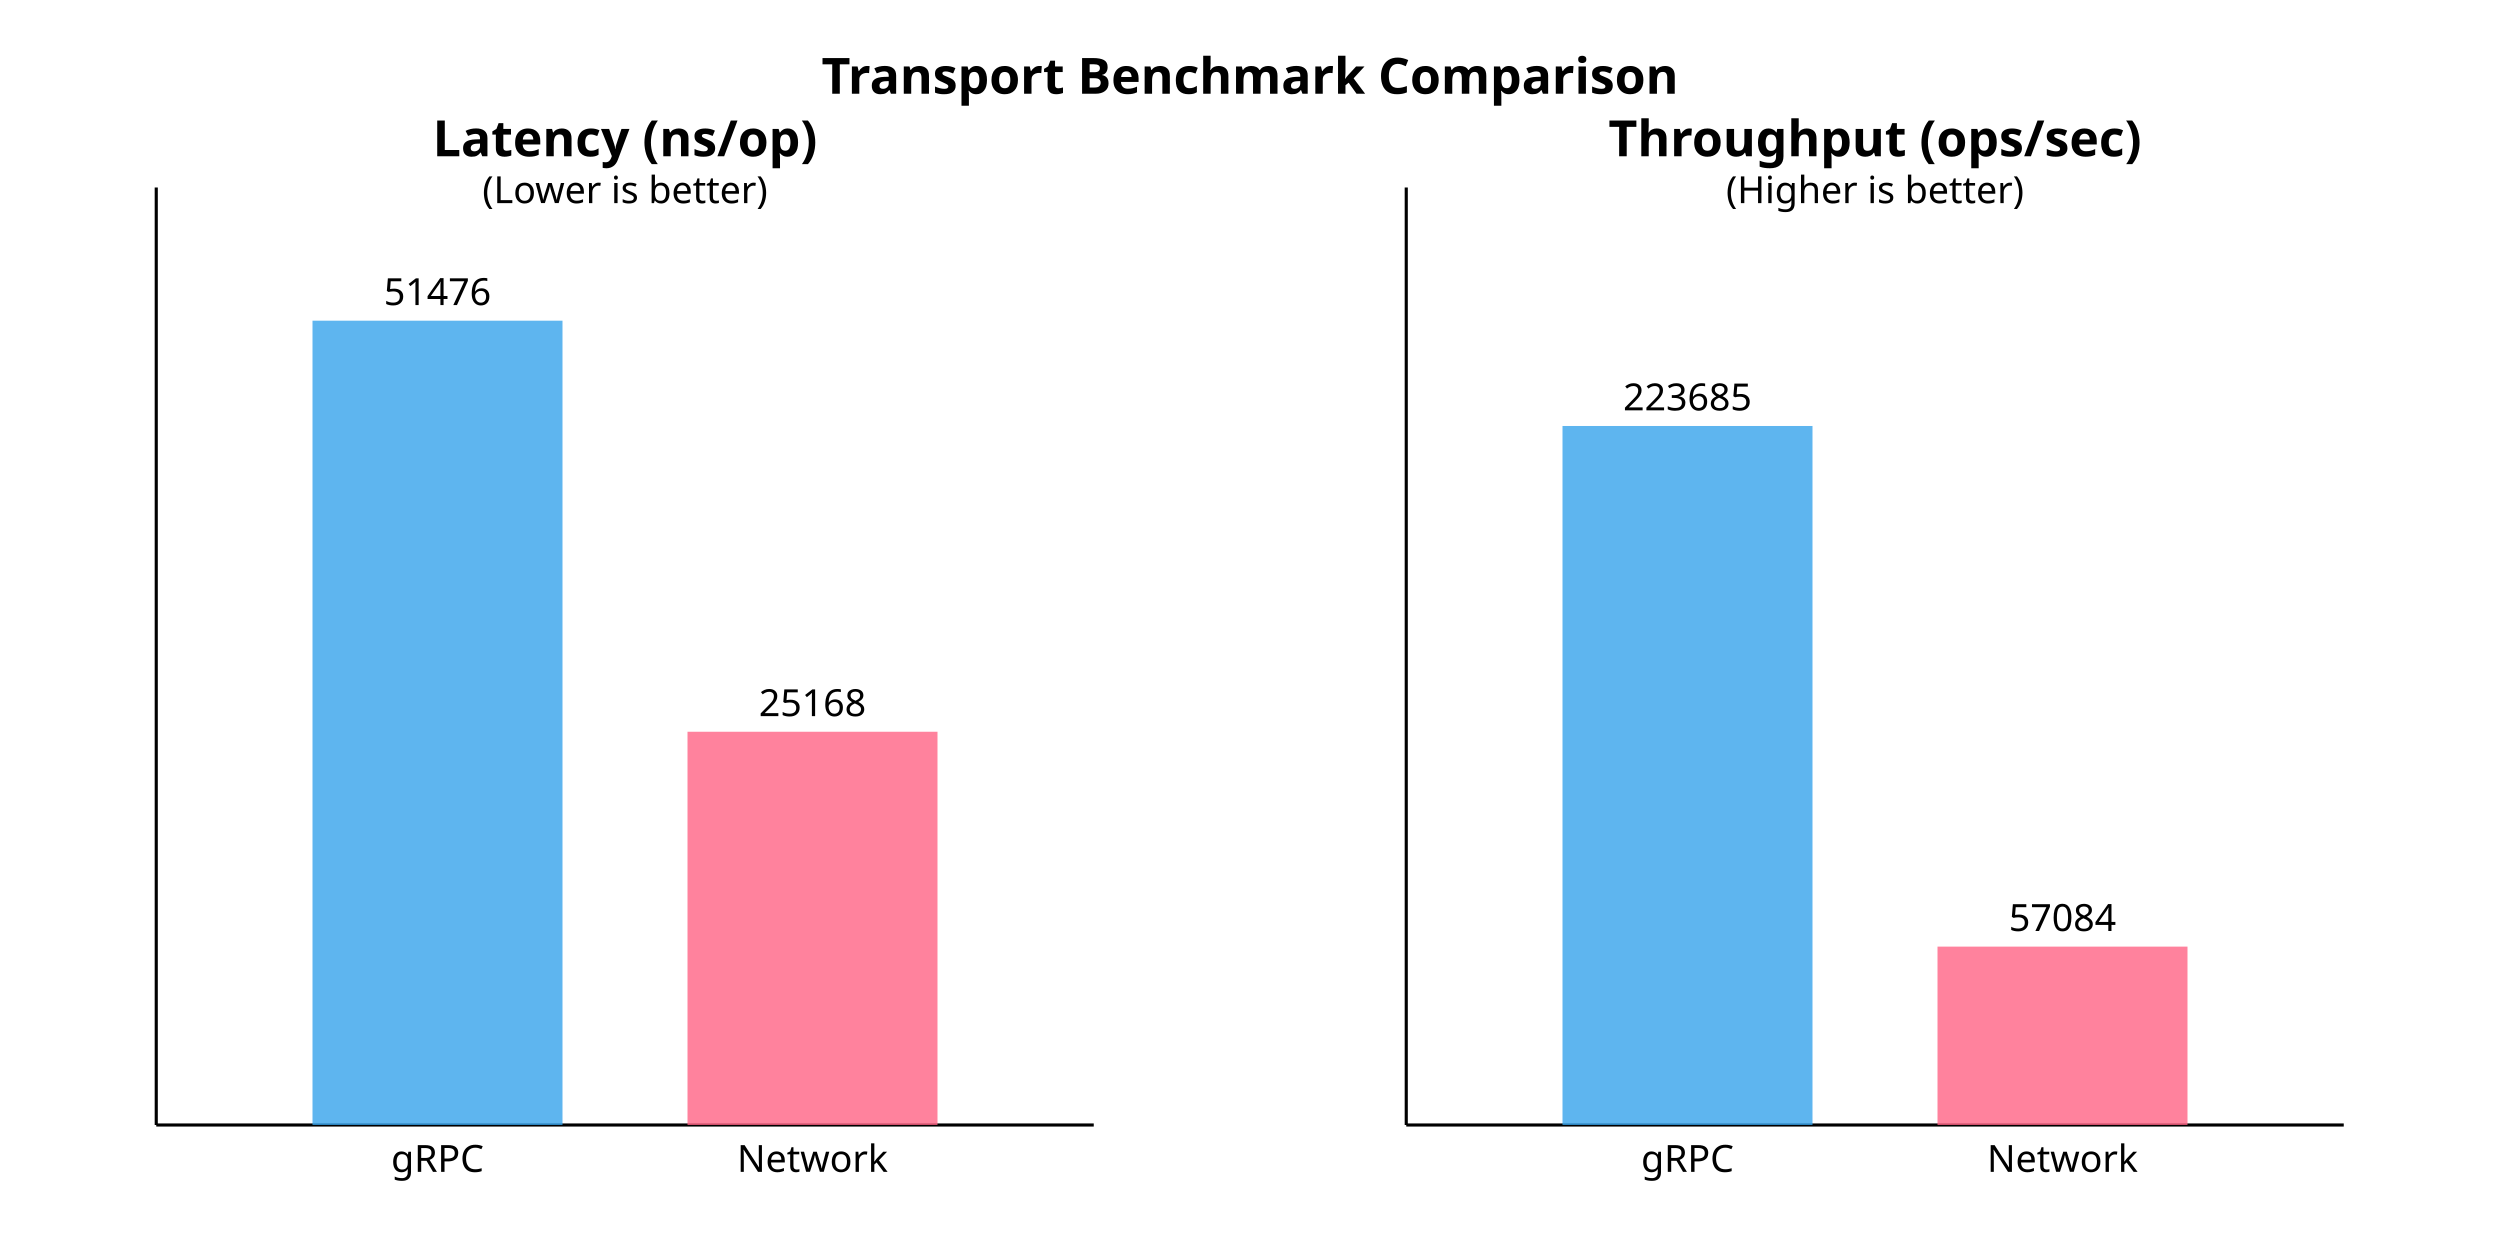
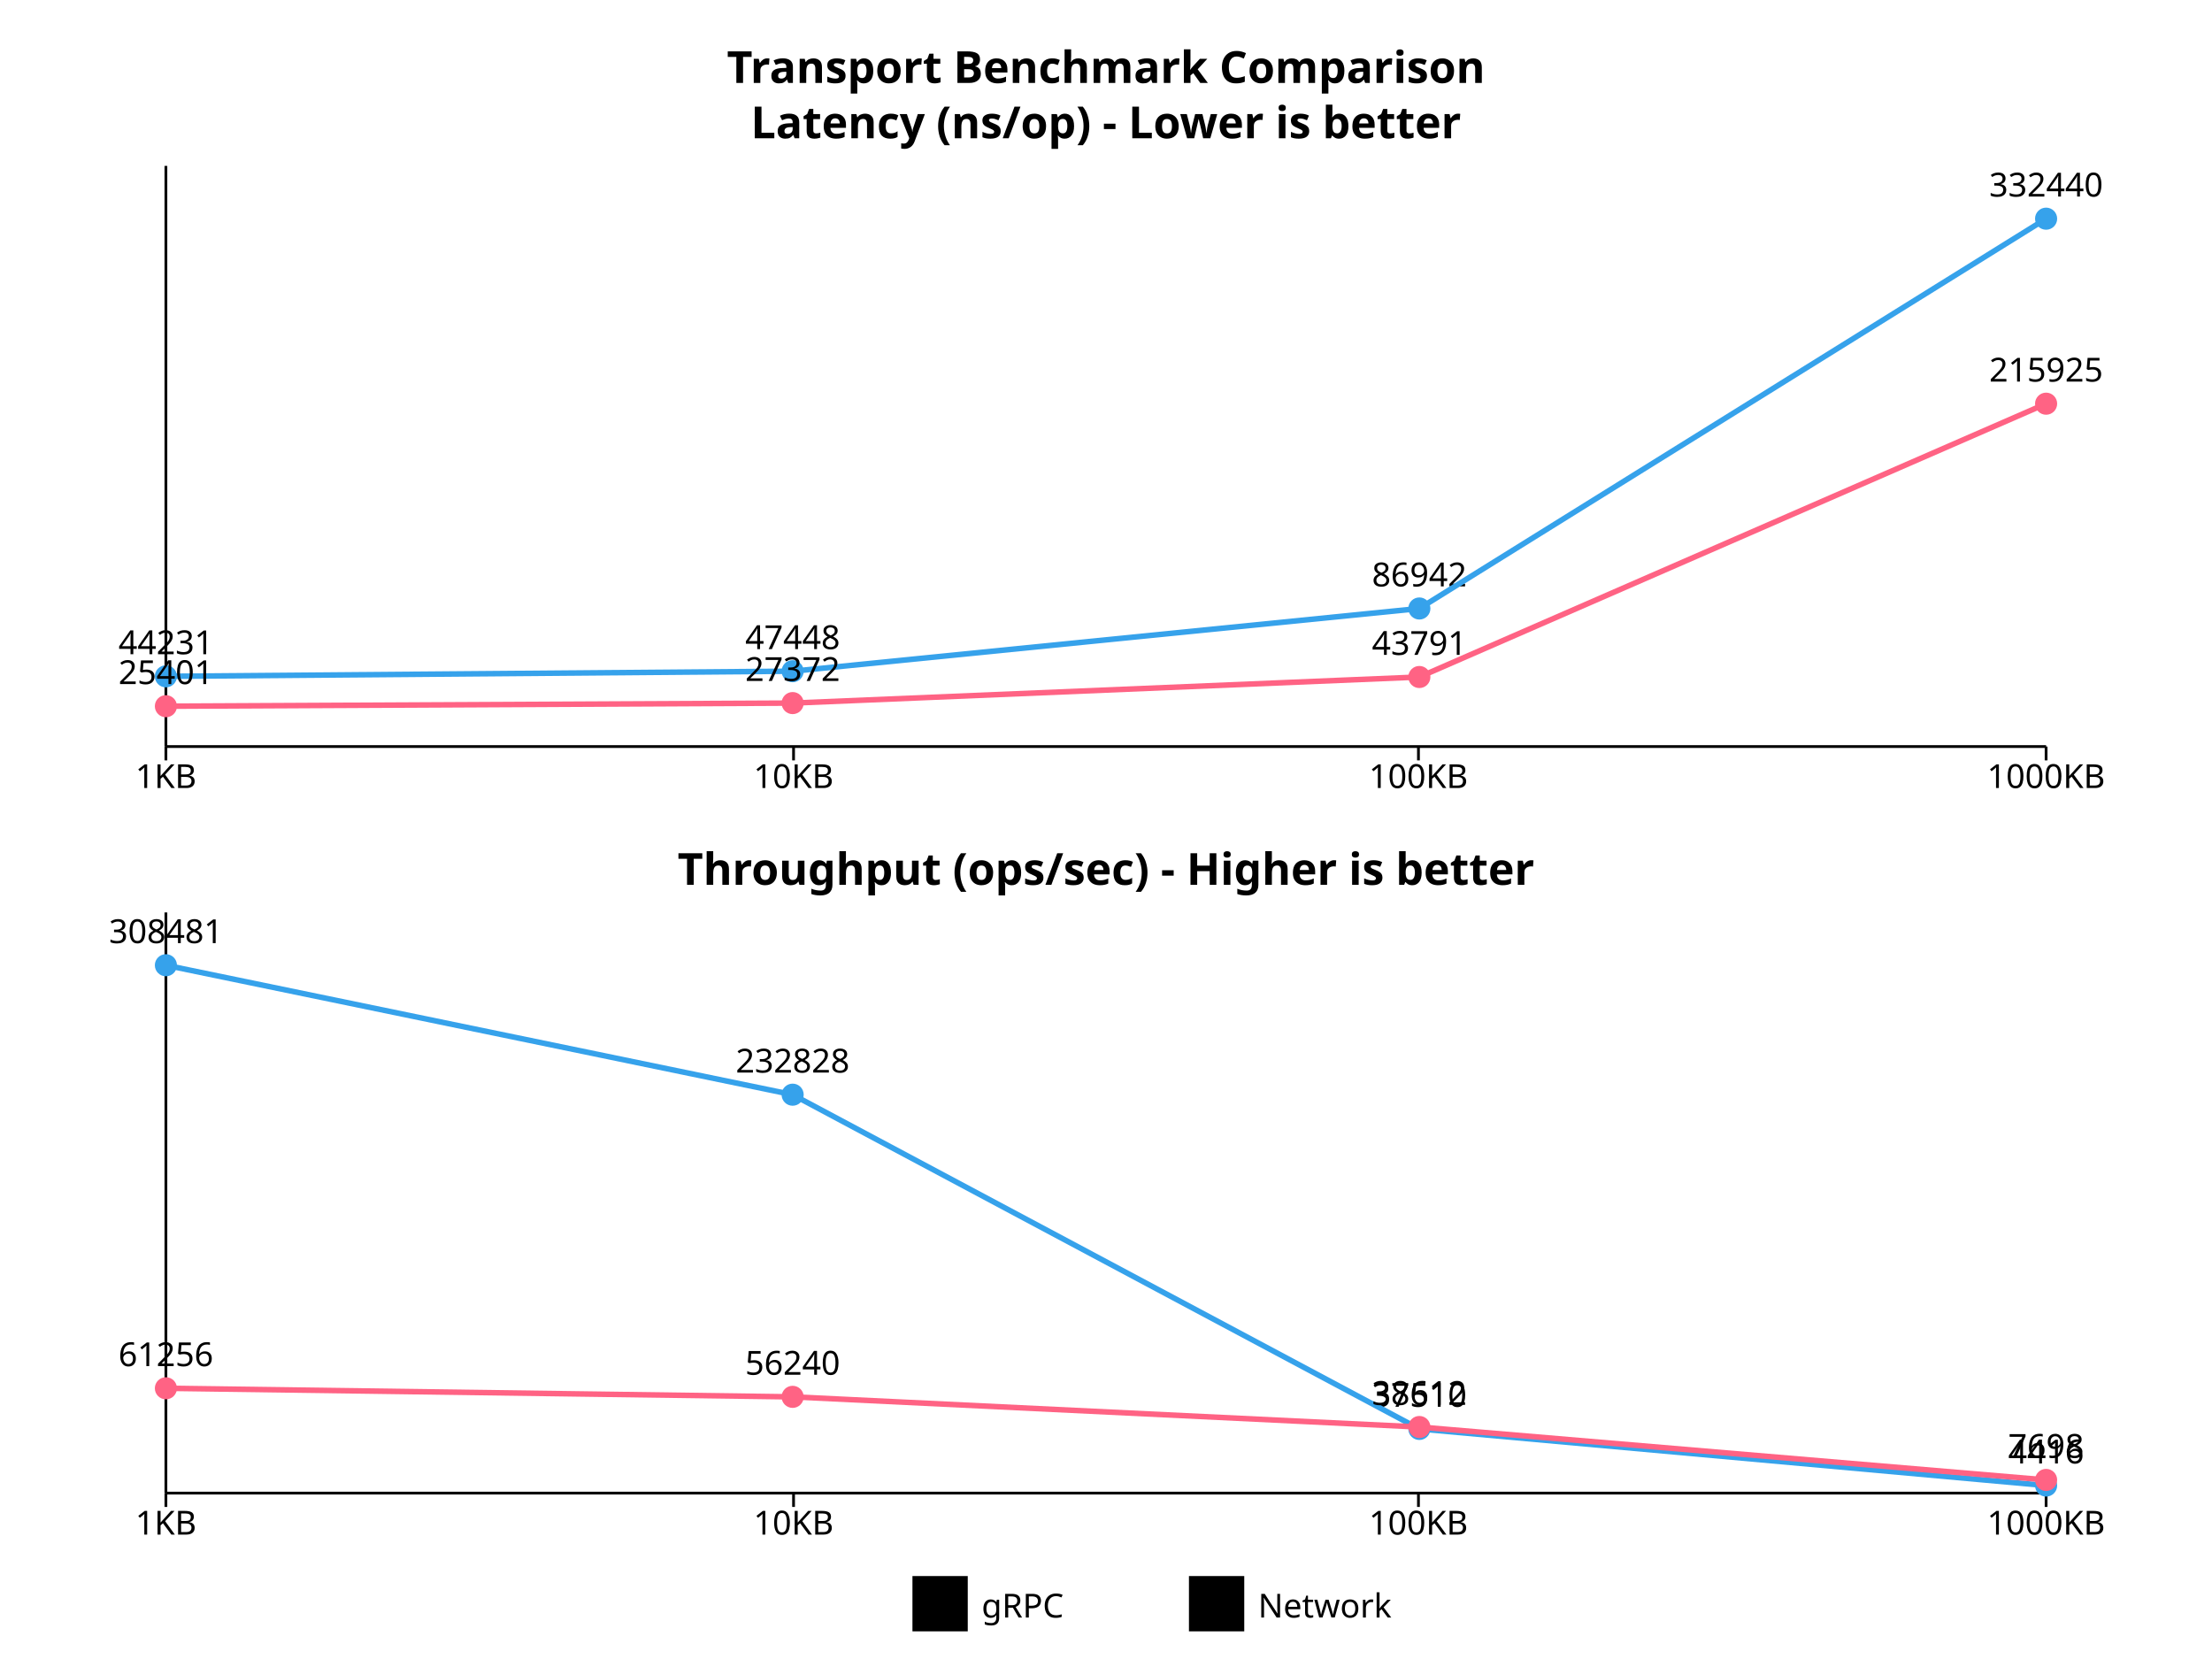
- <svg xmlns="http://www.w3.org/2000/svg" width="800" height="400">
+ <svg xmlns="http://www.w3.org/2000/svg" width="800" height="600">
  <style>
    .text { font-family: sans-serif; font-size: 12px; }
    .title { font-family: sans-serif; font-size: 16px; font-weight: bold; }
-     .bar-grpc { fill: rgba(54, 162, 235, 0.8); }
-     .bar-net { fill: rgba(255, 99, 132, 0.8); }
+     .axis { stroke: black; stroke-width: 1; }
+     .grid { stroke: #ddd; stroke-width: 1; stroke-dasharray: 4; }
+     .line-grpc { fill: none; stroke: rgba(54, 162, 235, 1); stroke-width: 2; }
+     .line-net { fill: none; stroke: rgba(255, 99, 132, 1); stroke-width: 2; }
+     .dot-grpc { fill: rgba(54, 162, 235, 1); }
+     .dot-net { fill: rgba(255, 99, 132, 1); }
  </style>
  <text x="400" y="30" text-anchor="middle" class="title">Transport Benchmark Comparison</text>
-   <g transform="translate(50, 60)">
-     <text x="150" y="-10" text-anchor="middle" class="title" font-size="14">Latency (ns/op)</text>
-     <text x="150" y="5" text-anchor="middle" class="text" font-size="10">(Lower is better)</text>
-     <line x1="0" y1="0" x2="0" y2="300" stroke="black" width="2" />
-     <line x1="0" y1="300" x2="300" y2="300" stroke="black" width="2" />
-     <rect x="50" y="42.62" width="80" height="257.38" class="bar-grpc" />
-     <text x="90" y="37.62" text-anchor="middle" class="text">51476</text>
-     <text x="90" y="315" text-anchor="middle" class="text">gRPC</text>
-     <rect x="170" y="174.16" width="80" height="125.84" class="bar-net" />
-     <text x="210" y="169.16" text-anchor="middle" class="text">25168</text>
-     <text x="210" y="315" text-anchor="middle" class="text">Network</text>
-   </g>
-   <g transform="translate(450, 60)">
-     <text x="150" y="-10" text-anchor="middle" class="title" font-size="14">Throughput (ops/sec)</text>
-     <text x="150" y="5" text-anchor="middle" class="text" font-size="10">(Higher is better)</text>
-     <line x1="0" y1="0" x2="0" y2="300" stroke="black" width="2" />
-     <line x1="0" y1="300" x2="300" y2="300" stroke="black" width="2" />
-     <rect x="50" y="76.315" width="80" height="223.685" class="bar-grpc" />
-     <text x="90" y="71.315" text-anchor="middle" class="text">223685</text>
-     <text x="90" y="315" text-anchor="middle" class="text">gRPC</text>
-     <rect x="170" y="242.916" width="80" height="57.084" class="bar-net" />
-     <text x="210" y="237.916" text-anchor="middle" class="text">57084</text>
-     <text x="210" y="315" text-anchor="middle" class="text">Network</text>
+   <text x="400" y="50" text-anchor="middle" class="title" font-size="14">Latency (ns/op) - Lower is better</text>
+   <line x1="60" y1="270" x2="740" y2="270" class="axis" />
+   <line x1="60" y1="60" x2="60" y2="270" class="axis" />
+   <text x="60" y="285" text-anchor="middle" class="text">1KB</text>
+   <line x1="60" y1="270" x2="60" y2="275" class="axis" />
+   <text x="287" y="285" text-anchor="middle" class="text">10KB</text>
+   <line x1="287" y1="270" x2="287" y2="275" class="axis" />
+   <text x="513" y="285" text-anchor="middle" class="text">100KB</text>
+   <line x1="513" y1="270" x2="513" y2="275" class="axis" />
+   <text x="740" y="285" text-anchor="middle" class="text">1000KB</text>
+   <line x1="740" y1="270" x2="740" y2="275" class="axis" />
+   <circle cx="60.00" cy="244.60" r="4" class="dot-grpc" />
+   <text x="60.00" y="244.60" text-anchor="middle" class="text" dy="-8">44231</text>
+   <circle cx="286.67" cy="242.75" r="4" class="dot-grpc" />
+   <text x="286.67" y="242.75" text-anchor="middle" class="text" dy="-8">47448</text>
+   <circle cx="513.33" cy="220.07" r="4" class="dot-grpc" />
+   <text x="513.33" y="220.07" text-anchor="middle" class="text" dy="-8">86942</text>
+   <circle cx="740.00" cy="79.09" r="4" class="dot-grpc" />
+   <text x="740.00" y="79.09" text-anchor="middle" class="text" dy="-8">332440</text>
+   <polyline points="60.00,244.60 286.67,242.75 513.33,220.07 740.00,79.09 " class="line-grpc" />
+   <circle cx="60.00" cy="255.41" r="4" class="dot-net" />
+   <text x="60.00" y="255.41" text-anchor="middle" class="text" dy="-8">25401</text>
+   <circle cx="286.67" cy="254.28" r="4" class="dot-net" />
+   <text x="286.67" y="254.28" text-anchor="middle" class="text" dy="-8">27372</text>
+   <circle cx="513.33" cy="244.85" r="4" class="dot-net" />
+   <text x="513.33" y="244.85" text-anchor="middle" class="text" dy="-8">43791</text>
+   <circle cx="740.00" cy="146.00" r="4" class="dot-net" />
+   <text x="740.00" y="146.00" text-anchor="middle" class="text" dy="-8">215925</text>
+   <polyline points="60.00,255.41 286.67,254.28 513.33,244.85 740.00,146.00 " class="line-net" />
+   <text x="400" y="320" text-anchor="middle" class="title" font-size="14">Throughput (ops/sec) - Higher is better</text>
+   <line x1="60" y1="540" x2="740" y2="540" class="axis" />
+   <line x1="60" y1="330" x2="60" y2="540" class="axis" />
+   <text x="60" y="555" text-anchor="middle" class="text">1KB</text>
+   <line x1="60" y1="540" x2="60" y2="545" class="axis" />
+   <text x="287" y="555" text-anchor="middle" class="text">10KB</text>
+   <line x1="287" y1="540" x2="287" y2="545" class="axis" />
+   <text x="513" y="555" text-anchor="middle" class="text">100KB</text>
+   <line x1="513" y1="540" x2="513" y2="545" class="axis" />
+   <text x="740" y="555" text-anchor="middle" class="text">1000KB</text>
+   <line x1="740" y1="540" x2="740" y2="545" class="axis" />
+   <circle cx="60.00" cy="349.09" r="4" class="dot-grpc" />
+   <text x="60.00" y="349.09" text-anchor="middle" class="text" dy="-8">308481</text>
+   <circle cx="286.67" cy="395.91" r="4" class="dot-grpc" />
+   <text x="286.67" y="395.91" text-anchor="middle" class="text" dy="-8">232828</text>
+   <circle cx="513.33" cy="516.79" r="4" class="dot-grpc" />
+   <text x="513.33" y="516.79" text-anchor="middle" class="text" dy="-8">37510</text>
+   <circle cx="740.00" cy="537.27" r="4" class="dot-grpc" />
+   <text x="740.00" y="537.27" text-anchor="middle" class="text" dy="-8">4416</text>
+   <polyline points="60.00,349.09 286.67,395.91 513.33,516.79 740.00,537.27 " class="line-grpc" />
+   <circle cx="60.00" cy="502.09" r="4" class="dot-net" />
+   <text x="60.00" y="502.09" text-anchor="middle" class="text" dy="-8">61256</text>
+   <circle cx="286.67" cy="505.19" r="4" class="dot-net" />
+   <text x="286.67" y="505.19" text-anchor="middle" class="text" dy="-8">56240</text>
+   <circle cx="513.33" cy="516.10" r="4" class="dot-net" />
+   <text x="513.33" y="516.10" text-anchor="middle" class="text" dy="-8">38612</text>
+   <circle cx="740.00" cy="535.24" r="4" class="dot-net" />
+   <text x="740.00" y="535.24" text-anchor="middle" class="text" dy="-8">7698</text>
+   <polyline points="60.00,502.09 286.67,505.19 513.33,516.10 740.00,535.24 " class="line-net" />
+   <g transform="translate(330, 570)">
+     <rect x="0" y="0" width="20" height="20" class="bar-grpc" />
+     <text x="25" y="15" class="text">gRPC</text>
+     <rect x="100" y="0" width="20" height="20" class="bar-net" />
+     <text x="125" y="15" class="text">Network</text>
  </g>
</svg>
